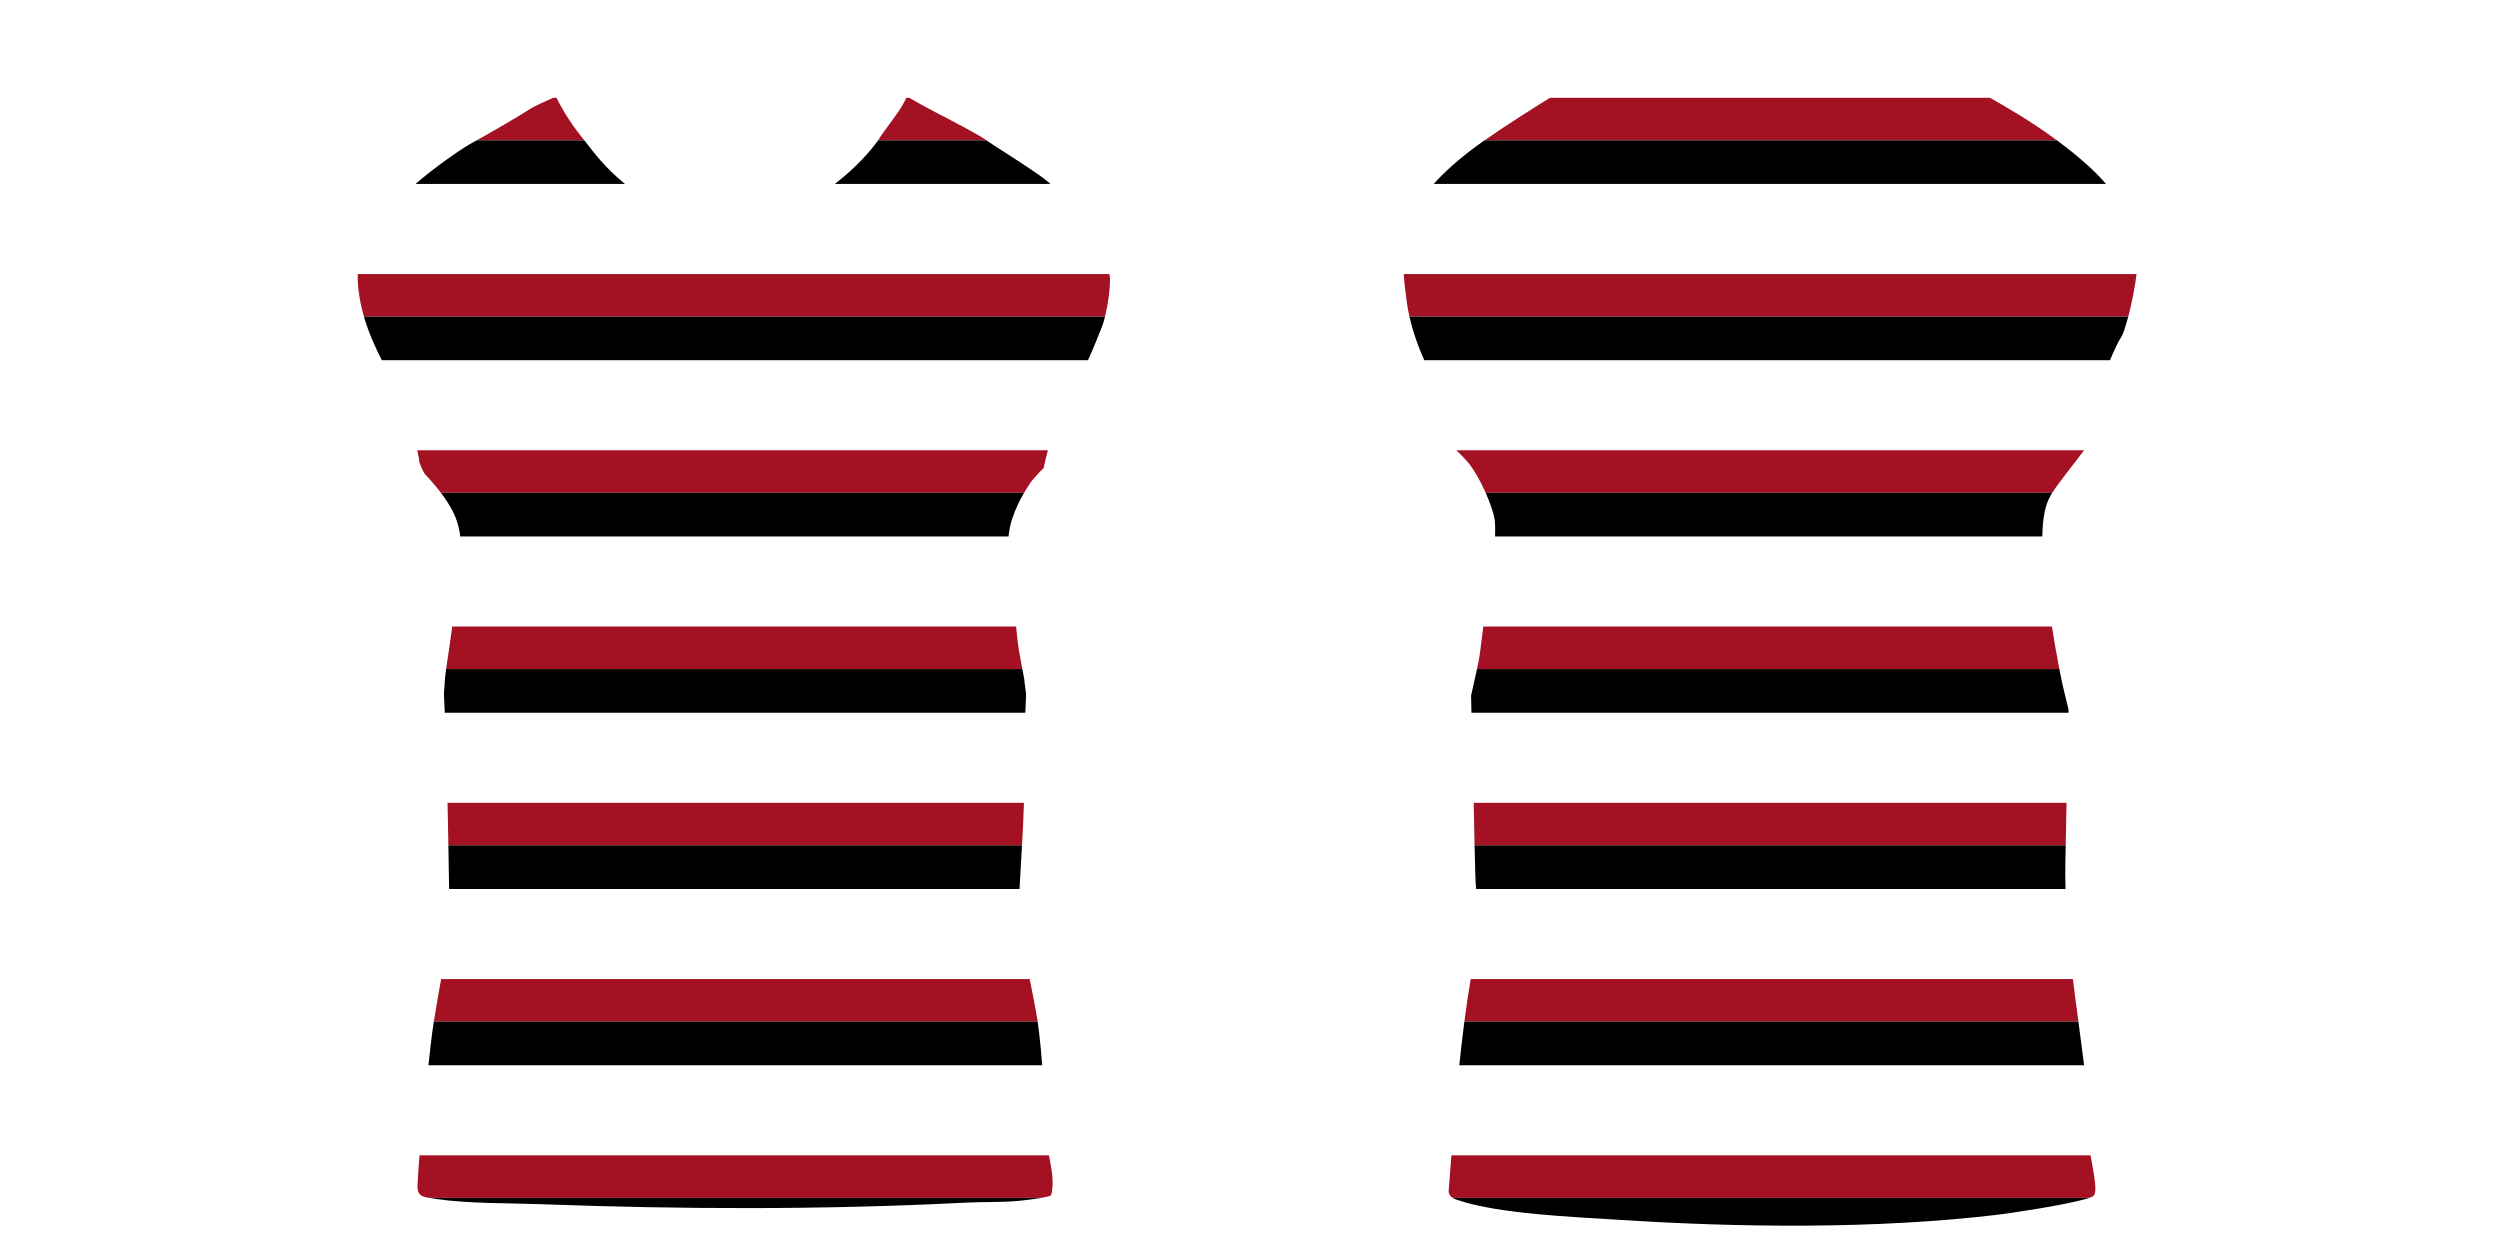
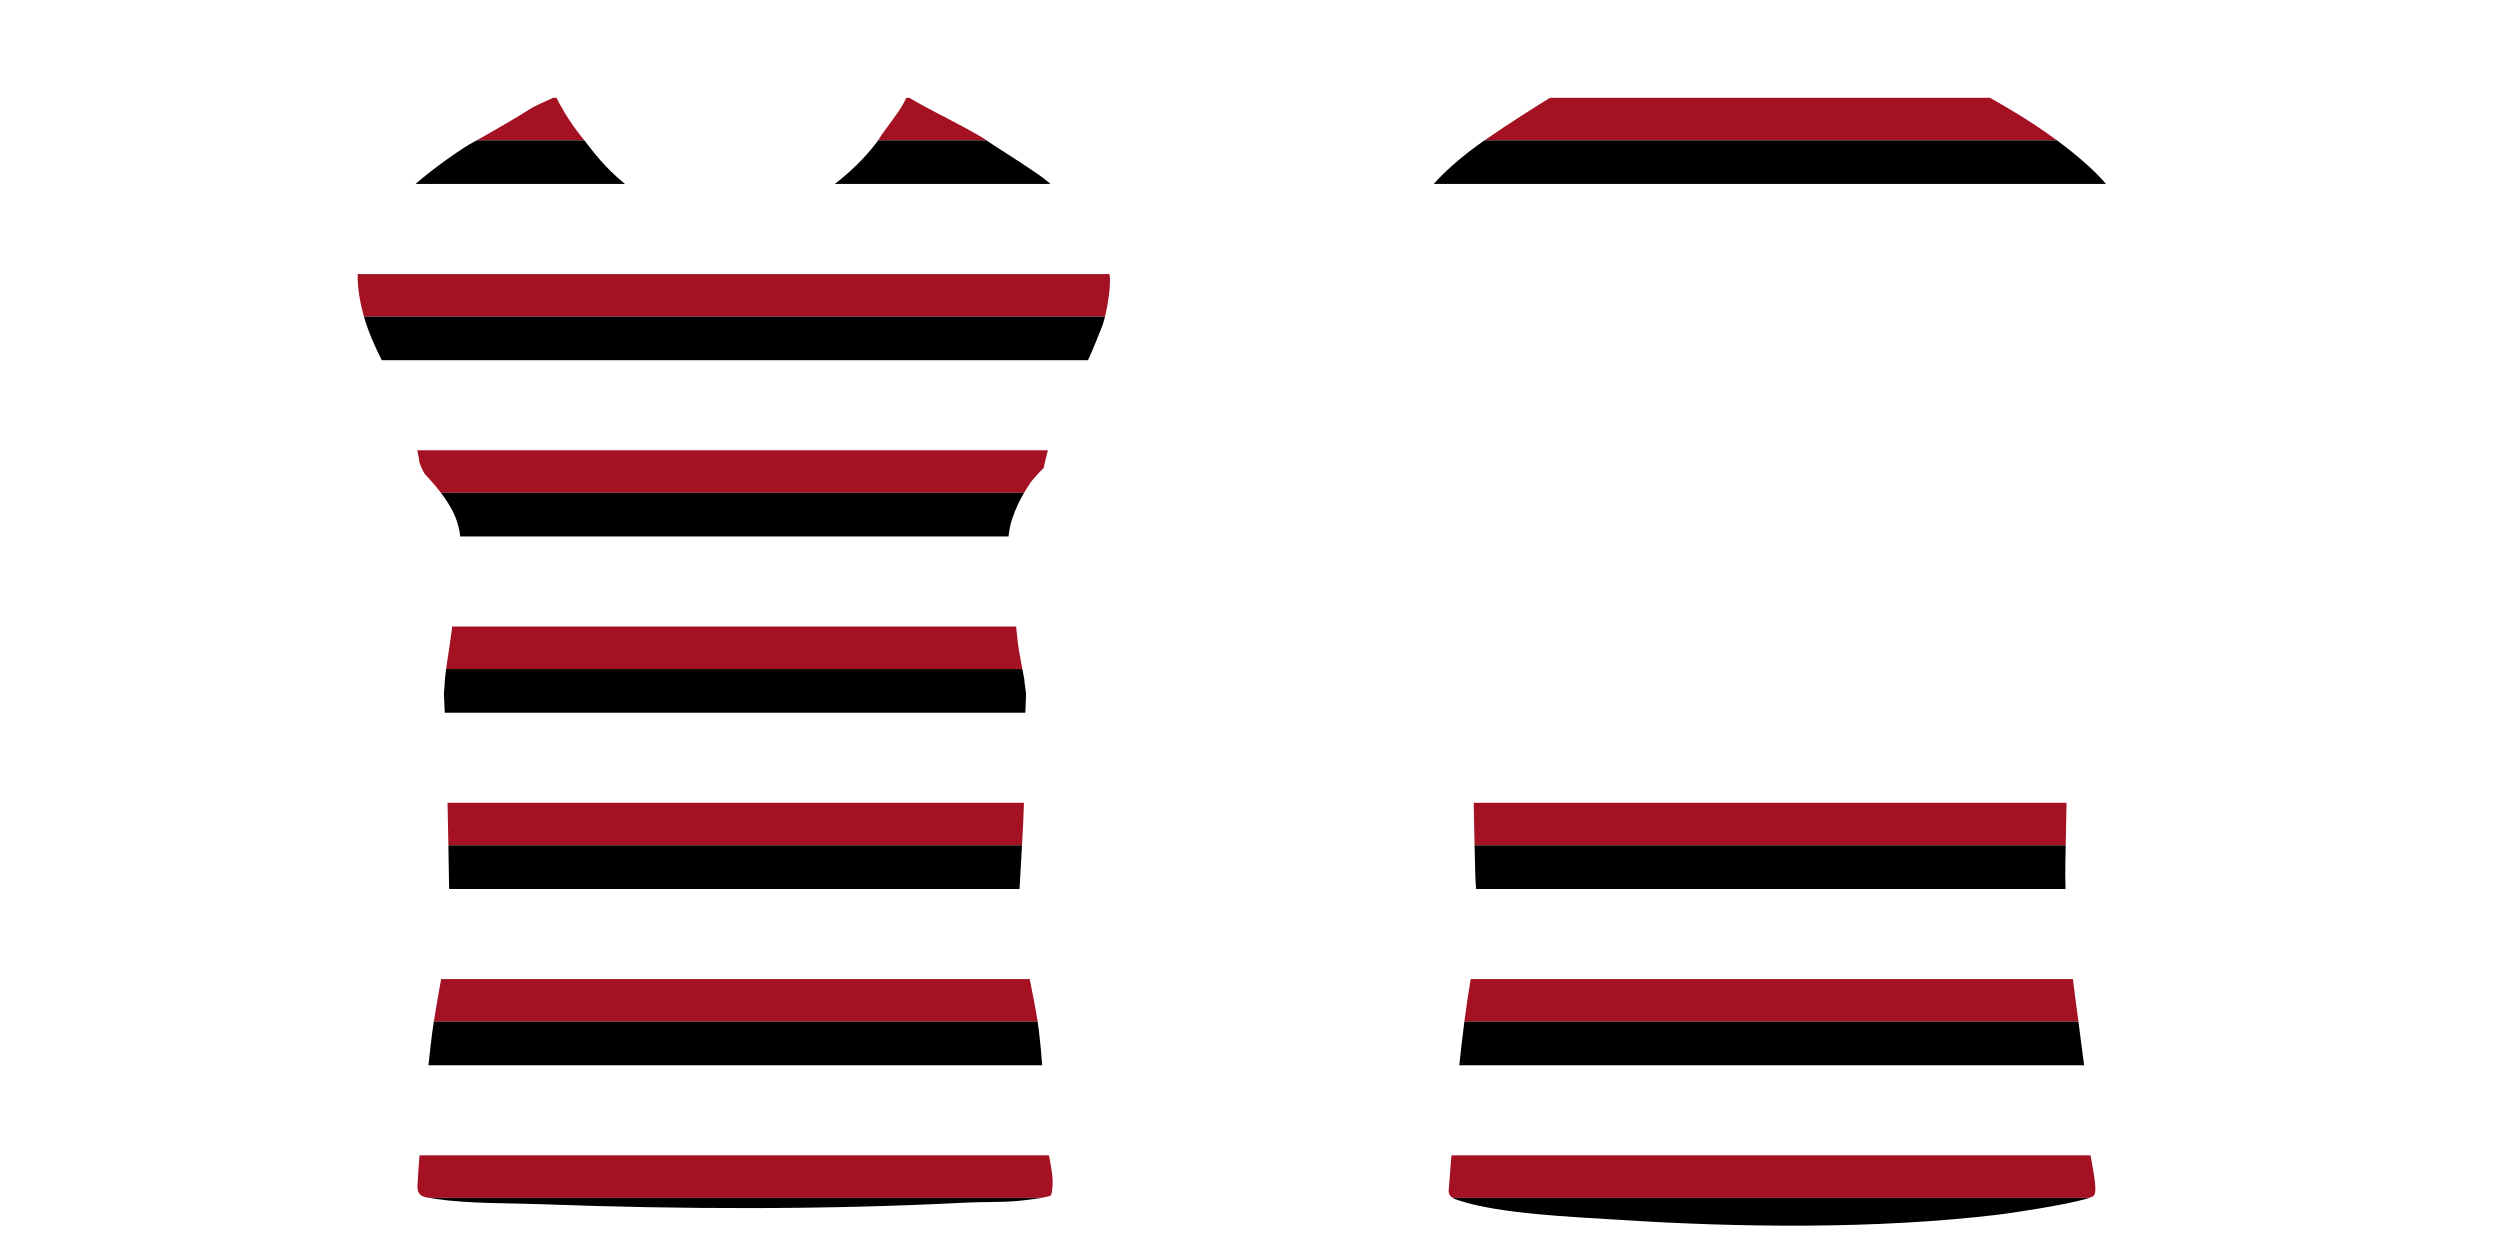
<svg xmlns="http://www.w3.org/2000/svg" id="Layer_8" version="1.1" viewBox="0 0 6000 3000">
-   <path id="C1" d="M2367.605,336.748h-260.171c.471-.676.909-1.315,1.314-1.913,1.506-2.225,2.564-3.912,3.163-4.971,5.778-10.222,46.667-61.778,57.778-84,1.581-3.162,3.486-6.956,5.541-11.207h6.766c11.4,6.561,39.205,22.397,63.248,34.762,30.928,15.906,105.329,54.646,122.36,67.328h0ZM1269.467,263.198c-12.05,8.435-90.526,54.439-125.205,73.55h258.121c-.874-1.112-1.735-2.202-2.581-3.263-.866-1.086-1.719-2.147-2.557-3.177-35.077-43.083-56.415-84.692-61.773-95.651h-7.767c-14.203,6.222-47.82,21.248-58.238,28.54ZM872.134,755.198c.409,1.521.834,3.047,1.267,4.574h1778.644c6.64-26.942,12.189-63.495,11.866-89.019-.05-3.943-.472-8.342-1.206-13.072H858.532c-.788,27.997,3.677,60.554,13.602,97.516ZM1006.668,1110.015c-0-.002-0-.003-0-.004,1.979,5.405,9.114,24.169,14.8,29.854,5.573,5.573,21.859,23.259,36.789,42.932h1399.496c5.134-8.708,9.726-15.711,13.048-20.932,8.509-13.372,30.308-35.046,34.093-38.771-0.0.001-.001.003-.001.004,1.62-8.613,3.975-18.393,7.463-32.344.858-3.432,1.743-6.78,2.647-10.048H1001.517c2.806,13.154,4.664,23.641,5.151,29.309h0ZM1073.467,1586.531c-1.163,7.422-2.097,13.776-2.854,19.289h1383.021c-4.399-22.465-10.734-56.506-12.834-81.289-.563-6.643-1.281-13.596-2.106-20.802h-1353.299c-4.036,29.803-8.278,59.495-11.928,82.802v-0ZM1076.125,2028.844h1376.696c1.953-33.918,3.699-67.8,4.682-102.091h-1383.438c.776,34.036,1.451,68.069,2.06,102.091ZM1041.163,2451.868h1449.142c-4.958-32.635-11.996-67.162-19.017-102.091h-1412.577c-5.945,34.018-12.282,68.074-17.548,102.091ZM1002.024,2844.309c-.938,17.641,4.201,26.292,22.331,29.631,1.787.329,3.59.639,5.391.952h1469.279c12.185-2.095,21.91-4.347,23.487-6.345,8.939-30.53.624-63.751-4.921-95.746H1006.805c-1.917,24.381-3.548,48.327-4.781,71.508v-0ZM3562.946,336.748h1373.657c-63.233-46.62-124.829-81.91-160.78-102.091h-1055.674c-22.902,13.829-102.739,64.016-157.204,102.091ZM3376.467,726.198c1.542,11.039,3.623,22.261,6.178,33.574h1725.148c8.025-30.505,16.165-69.557,19.935-102.091h-1758.718c1.382,21.136,4.021,43.918,7.457,68.516h0ZM3518.134,1103.865c16.687,17.799,34.196,49.004,47.485,78.932h1359.728c17.502-27.407,60.257-79.799,76.311-102.091h-1506.337c6.609,6.359,14.272,14.049,22.813,23.159h0ZM3551.467,1570.531c-1.082,7.57-3.559,20.259-6.728,35.289h1397.741c-7.101-37.552-12.104-65.923-17.68-100.622-.077-.481-.157-.974-.238-1.468h-1364.63c-3.391,25-5.929,49.051-8.465,66.802v-0ZM3538.978,2028.844h1418.734c.711-33.76,1.363-67.817,2.014-102.091h-1422.875c.682,34.025,1.361,68.059,2.127,102.091ZM3514.497,2451.868h1473.727c-4.556-34.073-9.085-68.068-13.233-102.091h-1445.388c-5.685,34.103-10.665,68.117-15.106,102.091h-0ZM3476.744,2857.565c.168,8.768,3.971,13.811,9.649,17.327h1527.695c5.477-1.928,9.292-3.751,10.982-5.417,10.81-10.663-4.525-73.831-7.649-96.673h-1533.986c-2.212,28.169-4.412,56.414-6.691,84.764l0-0Z" fill="#a41123" />
-   <path id="C2" d="M2521.383,441.498h-517.765c54.516-41.948,88.298-83.126,101.932-102.091h265.695c19.102,13.544,66.034,41.393,122,80.235,9.879,6.856,19.257,14.232,28.138,21.856ZM1134.8,341.865c-23.405,12.288-93.026,60.523-137.654,99.634h502.867c-47.821-38.711-75.556-76.459-95.549-102.091h-265.067c-1.693.917-3.237,1.743-4.597,2.457ZM1139.397,339.408h265.067c-.703-.902-1.397-1.788-2.082-2.659h-258.121c-1.737.957-3.361,1.845-4.864,2.659ZM2367.911,336.976c-.097-.073-.206-.152-.307-.227h-260.171c-.577.828-1.209,1.72-1.884,2.659h265.695c-1.225-.869-2.342-1.682-3.334-2.432h0ZM916.351,864.522h1694.859c12.713-27.36,26.288-62.566,33.146-79.547,2.323-5.753,4.729-13.545,7.025-22.544H874.164c10.104,34.615,26.177,70.511,42.187,102.091h-0ZM874.164,762.432h1777.218c.223-.873.443-1.765.664-2.659H873.401c.251.886.504,1.772.763,2.659ZM1066.8,1194.531c16.667,24,30,48,36.033,80.667.771,4.177,1.343,8.309,1.756,12.348h1315.876c1.422-14.089,4.048-27.726,8.335-41.015,8.114-25.153,18.447-45.605,27.399-61.076h-1395.94c2.238,3.002,4.433,6.039,6.542,9.076ZM1060.258,1185.456h1395.94c.523-.903,1.041-1.79,1.553-2.659h-1399.496c.67.883,1.339,1.769,2.002,2.659ZM1065.338,1663.648c.723,15.636,1.389,31.277,2.029,46.922h1393.423c.554-15.049,1.176-30.112,1.854-45.18-4.507-32.852-4.51-33.556-4.51-36.192,0-.919-1.662-8.962-3.977-20.718h-1383.902c-4.139,31.024-2.329,33.837-4.916,55.169ZM1070.254,1608.48h1383.902c-.17-.866-.345-1.755-.522-2.659h-1383.021c-.125.911-.244,1.793-.359,2.659ZM1077.844,2133.594h1369.001c1.742-34.391,3.866-68.274,5.822-102.091h-1376.495c.606,34.046,1.151,68.079,1.671,102.091ZM1076.173,2031.504h1376.495c.051-.886.102-1.773.153-2.659h-1376.696c.016.886.032,1.773.048,2.659ZM1034.151,2503.759c-1.925,17.257-3.906,34.922-5.899,52.859h1472.987c-2.015-26.859-4.415-53.681-7.61-80.418-.85-7.114-1.837-14.346-2.927-21.672h-1449.944c-2.515,16.424-4.779,32.837-6.607,49.231v-0ZM1040.758,2454.527h1449.944c-.132-.886-.262-1.771-.397-2.659h-1449.142c-.137.887-.269,1.773-.405,2.659ZM1296.292,2890.022c344.09,12.655,679.729,13.72,1023.876-3.799,41.078-2.091,82.875-.228,123.918-4.087,5.741-.54,21.708-2.313,37.767-4.585h-1435.394c79.676,11.544,170.709,9.56,249.832,12.47v0ZM1046.459,2877.551h1435.394c5.877-.832,11.766-1.73,17.172-2.659h-1469.279c5.51.958,11.082,1.844,16.713,2.659ZM3545.467,349.198c-45.154,32.89-82.139,66.706-104.547,92.3h1613.472c-10.688-12.581-23.1-25.583-37.591-38.967-24.636-22.754-50.719-43.878-76.607-63.123h-1381.038c-4.804,3.383-9.389,6.659-13.688,9.79h-0ZM3559.155,339.408h1381.038c-1.197-.89-2.394-1.778-3.59-2.659h-1373.657c-1.277.893-2.544,1.781-3.792,2.659ZM3418.223,864.522h1645.689c10.545-24.825,21.193-47.732,26.888-55.324,3.81-5.079,9.971-23.134,16.286-46.766h-1723.826c7.913,34.089,20.101,68.942,34.963,102.091h-0ZM3383.26,762.432h1723.826c.236-.881.471-1.763.707-2.659h-1725.148c.2.886.41,1.773.615,2.659ZM3586.8,1244.531c1.618,8.99,1.925,24.435,1.317,43.015h1313.358c1.122-49.036,7.782-76.705,19.991-98.348.66-1.171,1.402-2.422,2.212-3.742h-1356.889c10.012,22.922,17.447,44.833,20.011,59.076ZM3566.79,1185.456h1356.889c.526-.857,1.083-1.745,1.667-2.659h-1359.728c.394.888.785,1.774,1.171,2.659ZM3530.582,1669.523c.001-.007.003-.013.005-.02-.055-2.603-.113-5.204-.167-7.807.054,2.609.107,5.219.162,7.827ZM3530.586,1669.503c.288,13.698.59,27.39.923,41.068h1432.893c.066-2.466.129-4.932.197-7.399-.002.064-.003.128-.005.191-6.741-26.936-15.796-64.341-20.461-88.832-.39-2.048-.772-4.059-1.15-6.052h-1398.808c-3.986,18.774-8.95,40.825-13.59,61.023l0-0ZM3544.176,1608.48h1398.808c-.169-.891-.337-1.779-.503-2.659h-1397.741c-.185.877-.374,1.767-.563,2.659ZM3540.799,2101.526c.286,10.05.99,20.853,1.883,32.068h1414.553c-.657-23.931-.778-47.982-.23-72.192.225-9.934.44-19.908.651-29.898h-1418.616c.53,23.343,1.094,46.686,1.759,70.023h0ZM3539.04,2031.504h1418.616c.019-.886.037-1.773.056-2.659h-1418.734c.02.887.041,1.773.061,2.659h0ZM3502.32,2556.618h1499.555c-4.213-34.182-8.761-68.177-13.295-102.091h-1474.431c-4.424,34.053-8.313,68.067-11.828,102.091h-0ZM3514.148,2454.527h1474.431c-.119-.886-.237-1.773-.355-2.659h-1473.726c-.116.886-.234,1.773-.349,2.659h-0ZM3498.272,2880.052c99.396,33.727,277.245,40.389,384.65,47.35,293.302,19.009,620.052,22.681,911.993-12.09,27.54-3.28,159.641-22.803,210.82-37.761h-1514.116c2.099.9,4.332,1.713,6.654,2.501l-0-0ZM3491.618,2877.551h1514.116c3.096-.905,5.891-1.792,8.354-2.659h-1527.695c1.604.993,3.363,1.86,5.226,2.659Z" />
+   <path id="C1" d="M2367.604,336.748h-260.17c.471-.676.909-1.315,1.314-1.913,1.506-2.225,2.564-3.912,3.163-4.971,5.778-10.222,46.667-61.778,57.778-84,1.581-3.162,3.486-6.956,5.541-11.207h6.767c11.4,6.561,39.205,22.397,63.248,34.762,30.928,15.906,105.329,54.646,122.36,67.328h0ZM1269.467,263.198c-12.05,8.435-90.526,54.439-125.205,73.551h258.121c-.874-1.112-1.735-2.202-2.581-3.263-.866-1.086-1.719-2.147-2.557-3.177-35.077-43.083-56.415-84.692-61.773-95.651h-7.767c-14.203,6.222-47.82,21.248-58.238,28.54l0-0ZM872.134,755.198c.409,1.521.834,3.047,1.267,4.574h1778.644c6.64-26.942,12.189-63.495,11.866-89.019-.05-3.943-.472-8.342-1.206-13.072H858.532c-.788,27.997,3.677,60.554,13.602,97.516ZM1006.668,1110.015c-0-.002-0-.003-0-.004,1.979,5.405,9.114,24.169,14.8,29.854,5.573,5.573,21.859,23.259,36.789,42.932h1399.496c5.135-8.708,9.727-15.711,13.048-20.932,8.509-13.371,30.308-35.046,34.093-38.771-0.0.001-0.0.003-.001.004,1.62-8.613,3.975-18.393,7.463-32.344.858-3.432,1.743-6.78,2.647-10.048H1001.517c2.806,13.154,4.664,23.641,5.151,29.309h0v-0ZM1073.467,1586.531c-1.163,7.422-2.097,13.776-2.854,19.289h1383.021c-4.399-22.465-10.733-56.506-12.834-81.289-.563-6.643-1.281-13.596-2.106-20.802h-1353.299c-4.036,29.803-8.278,59.495-11.928,82.802v-0h0ZM1076.125,2028.844h1376.696c1.952-33.918,3.699-67.8,4.682-102.091h-1383.438c.776,34.036,1.451,68.069,2.06,102.091h-0ZM1041.163,2451.868h1449.141c-4.958-32.635-11.997-67.162-19.017-102.091h-1412.577c-5.945,34.018-12.282,68.074-17.548,102.091h0ZM1002.024,2844.309c-.938,17.641,4.201,26.292,22.331,29.631,1.786.329,3.59.639,5.391.952h1469.279c12.185-2.095,21.91-4.347,23.487-6.345,8.939-30.53.624-63.751-4.921-95.746H1006.805c-1.917,24.381-3.548,48.327-4.781,71.508v-0ZM3562.946,336.748h1373.657c-63.233-46.62-124.829-81.91-160.779-102.091h-1055.674c-22.902,13.829-102.739,64.016-157.204,102.091h-0ZM3538.978,2028.844h1418.734c.711-33.76,1.363-67.817,2.014-102.091h-1422.875c.682,34.025,1.361,68.059,2.127,102.091h0ZM3514.497,2451.868h1473.726c-4.556-34.073-9.085-68.068-13.233-102.091h-1445.388c-5.685,34.103-10.665,68.117-15.106,102.091h-0.0 0ZM3476.744,2857.565c.168,8.768,3.971,13.811,9.649,17.327h1527.696c5.477-1.928,9.292-3.751,10.982-5.417,10.81-10.663-4.525-73.831-7.649-96.673h-1533.986c-2.212,28.169-4.412,56.414-6.691,84.764l0-0h-0Z" fill="#a41123" />
+   <path id="C2" d="M2521.383,441.498h-517.765c54.516-41.948,88.298-83.126,101.932-102.091h265.695c19.102,13.544,66.034,41.393,122,80.235,9.879,6.856,19.258,14.232,28.138,21.856h-0ZM1134.8,341.865c-23.405,12.288-93.026,60.523-137.654,99.634h502.867c-47.821-38.711-75.556-76.459-95.549-102.091h-265.067c-1.693.917-3.238,1.743-4.597,2.457ZM1139.397,339.408h265.067c-.703-.902-1.397-1.788-2.082-2.659h-258.121c-1.737.957-3.361,1.845-4.864,2.659ZM2367.911,336.976c-.097-.073-.206-.152-.307-.227h-260.171c-.577.828-1.209,1.72-1.885,2.659h265.695c-1.225-.869-2.342-1.682-3.334-2.432h0ZM916.351,864.522h1694.859c12.713-27.36,26.288-62.566,33.146-79.547,2.323-5.753,4.729-13.545,7.025-22.544H874.164c10.104,34.615,26.177,70.511,42.187,102.091h0ZM874.164,762.432h1777.218c.223-.873.443-1.765.664-2.659H873.401c.251.886.504,1.772.763,2.659ZM1066.8,1194.531c16.667,24,30,48,36.033,80.667.771,4.177,1.343,8.309,1.756,12.348h1315.876c1.422-14.089,4.048-27.726,8.335-41.015,8.114-25.153,18.447-45.605,27.398-61.076h-1395.94c2.238,3.002,4.433,6.039,6.542,9.076l0-0ZM1060.258,1185.456h1395.94c.523-.903,1.041-1.79,1.553-2.659h-1399.496c.67.883,1.339,1.769,2.002,2.659ZM1065.338,1663.648c.723,15.636,1.389,31.277,2.029,46.922h1393.423c.554-15.049,1.176-30.112,1.854-45.18-4.507-32.852-4.51-33.556-4.51-36.192,0-.919-1.662-8.962-3.978-20.718h-1383.902c-4.139,31.024-2.329,33.837-4.916,55.169h0ZM1070.254,1608.48h1383.902c-.17-.866-.345-1.755-.522-2.659h-1383.021c-.125.911-.244,1.793-.359,2.659h-0ZM1077.844,2133.594h1369.001c1.742-34.391,3.866-68.274,5.822-102.091h-1376.495c.606,34.045,1.151,68.079,1.671,102.091h0ZM1076.173,2031.504h1376.495c.051-.886.103-1.773.153-2.659h-1376.696c.016.886.032,1.773.048,2.659h0ZM1034.151,2503.759c-1.925,17.257-3.906,34.922-5.899,52.859h1472.987c-2.015-26.859-4.415-53.681-7.61-80.418-.85-7.114-1.837-14.346-2.927-21.672h-1449.943c-2.515,16.424-4.778,32.837-6.607,49.231v-0h0ZM1040.758,2454.527h1449.943c-.132-.886-.262-1.771-.397-2.659h-1449.142c-.137.887-.269,1.773-.405,2.659h-0ZM1296.292,2890.022c344.09,12.655,679.729,13.72,1023.876-3.799,41.078-2.091,82.875-.228,123.918-4.087,5.741-.54,21.708-2.313,37.767-4.585h-1435.394c79.676,11.544,170.709,9.56,249.833,12.47v0h0ZM1046.459,2877.551h1435.394c5.877-.832,11.766-1.73,17.172-2.659h-1469.279c5.51.958,11.082,1.844,16.713,2.659h-0ZM3545.467,349.198c-45.154,32.89-82.139,66.706-104.547,92.3h1613.472c-10.688-12.581-23.1-25.583-37.591-38.967-24.636-22.754-50.719-43.878-76.607-63.123h-1381.038c-4.804,3.383-9.389,6.659-13.688,9.79h-0.0 0ZM3559.155,339.408h1381.038c-1.197-.89-2.394-1.778-3.59-2.659h-1373.657c-1.277.893-2.544,1.781-3.792,2.659h0ZM3540.799,2101.526c.286,10.05.99,20.853,1.883,32.068h1414.552c-.657-23.931-.778-47.982-.23-72.192.225-9.934.44-19.908.651-29.898h-1418.616c.53,23.343,1.094,46.686,1.759,70.022h0l0.0 0ZM3539.04,2031.504h1418.616c.019-.886.037-1.773.056-2.659h-1418.734c.02.887.041,1.773.061,2.659h0ZM3502.32,2556.618h1499.555c-4.213-34.182-8.761-68.177-13.295-102.091h-1474.431c-4.424,34.053-8.313,68.067-11.828,102.091h-0ZM3514.148,2454.527h1474.431c-.119-.886-.237-1.773-.355-2.659h-1473.726c-.116.886-.234,1.773-.349,2.659h-0.0 0ZM3498.272,2880.052c99.396,33.727,277.245,40.389,384.65,47.35,293.302,19.009,620.052,22.681,911.993-12.09,27.54-3.28,159.641-22.803,210.819-37.761h-1514.116c2.099.9,4.332,1.713,6.654,2.501l-0-0h0ZM3491.618,2877.551h1514.116c3.096-.905,5.891-1.792,8.354-2.659h-1527.695c1.604.993,3.363,1.86,5.226,2.659h-0Z" />
</svg>
